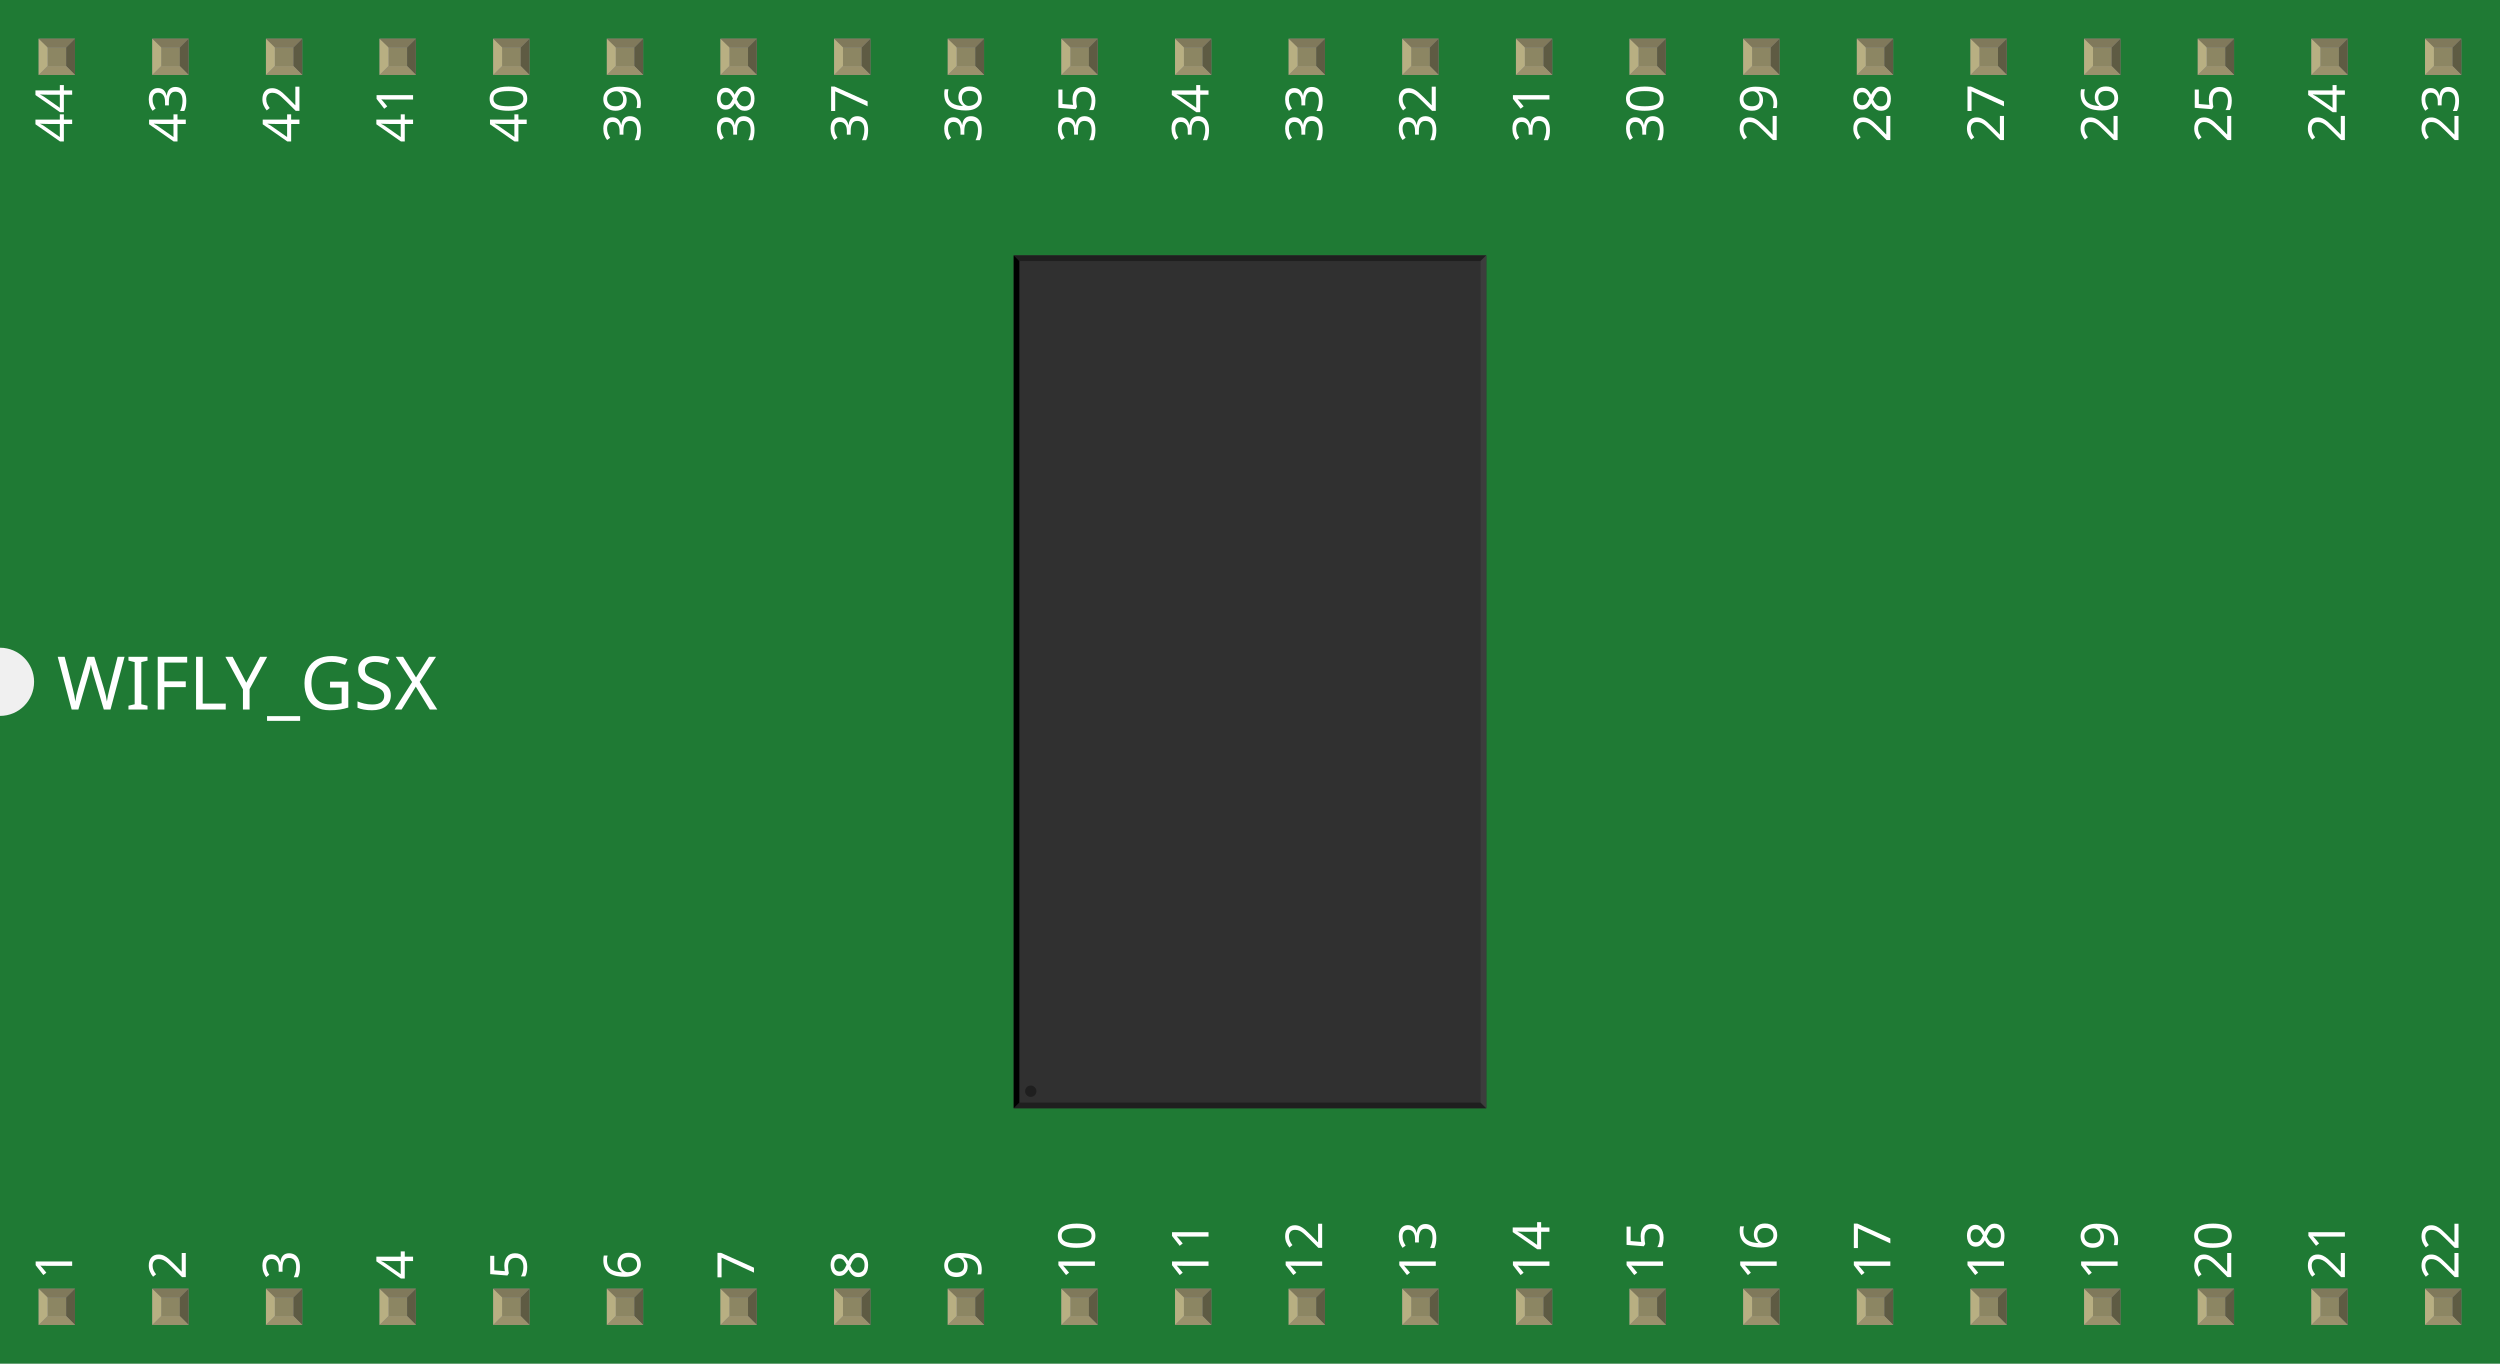
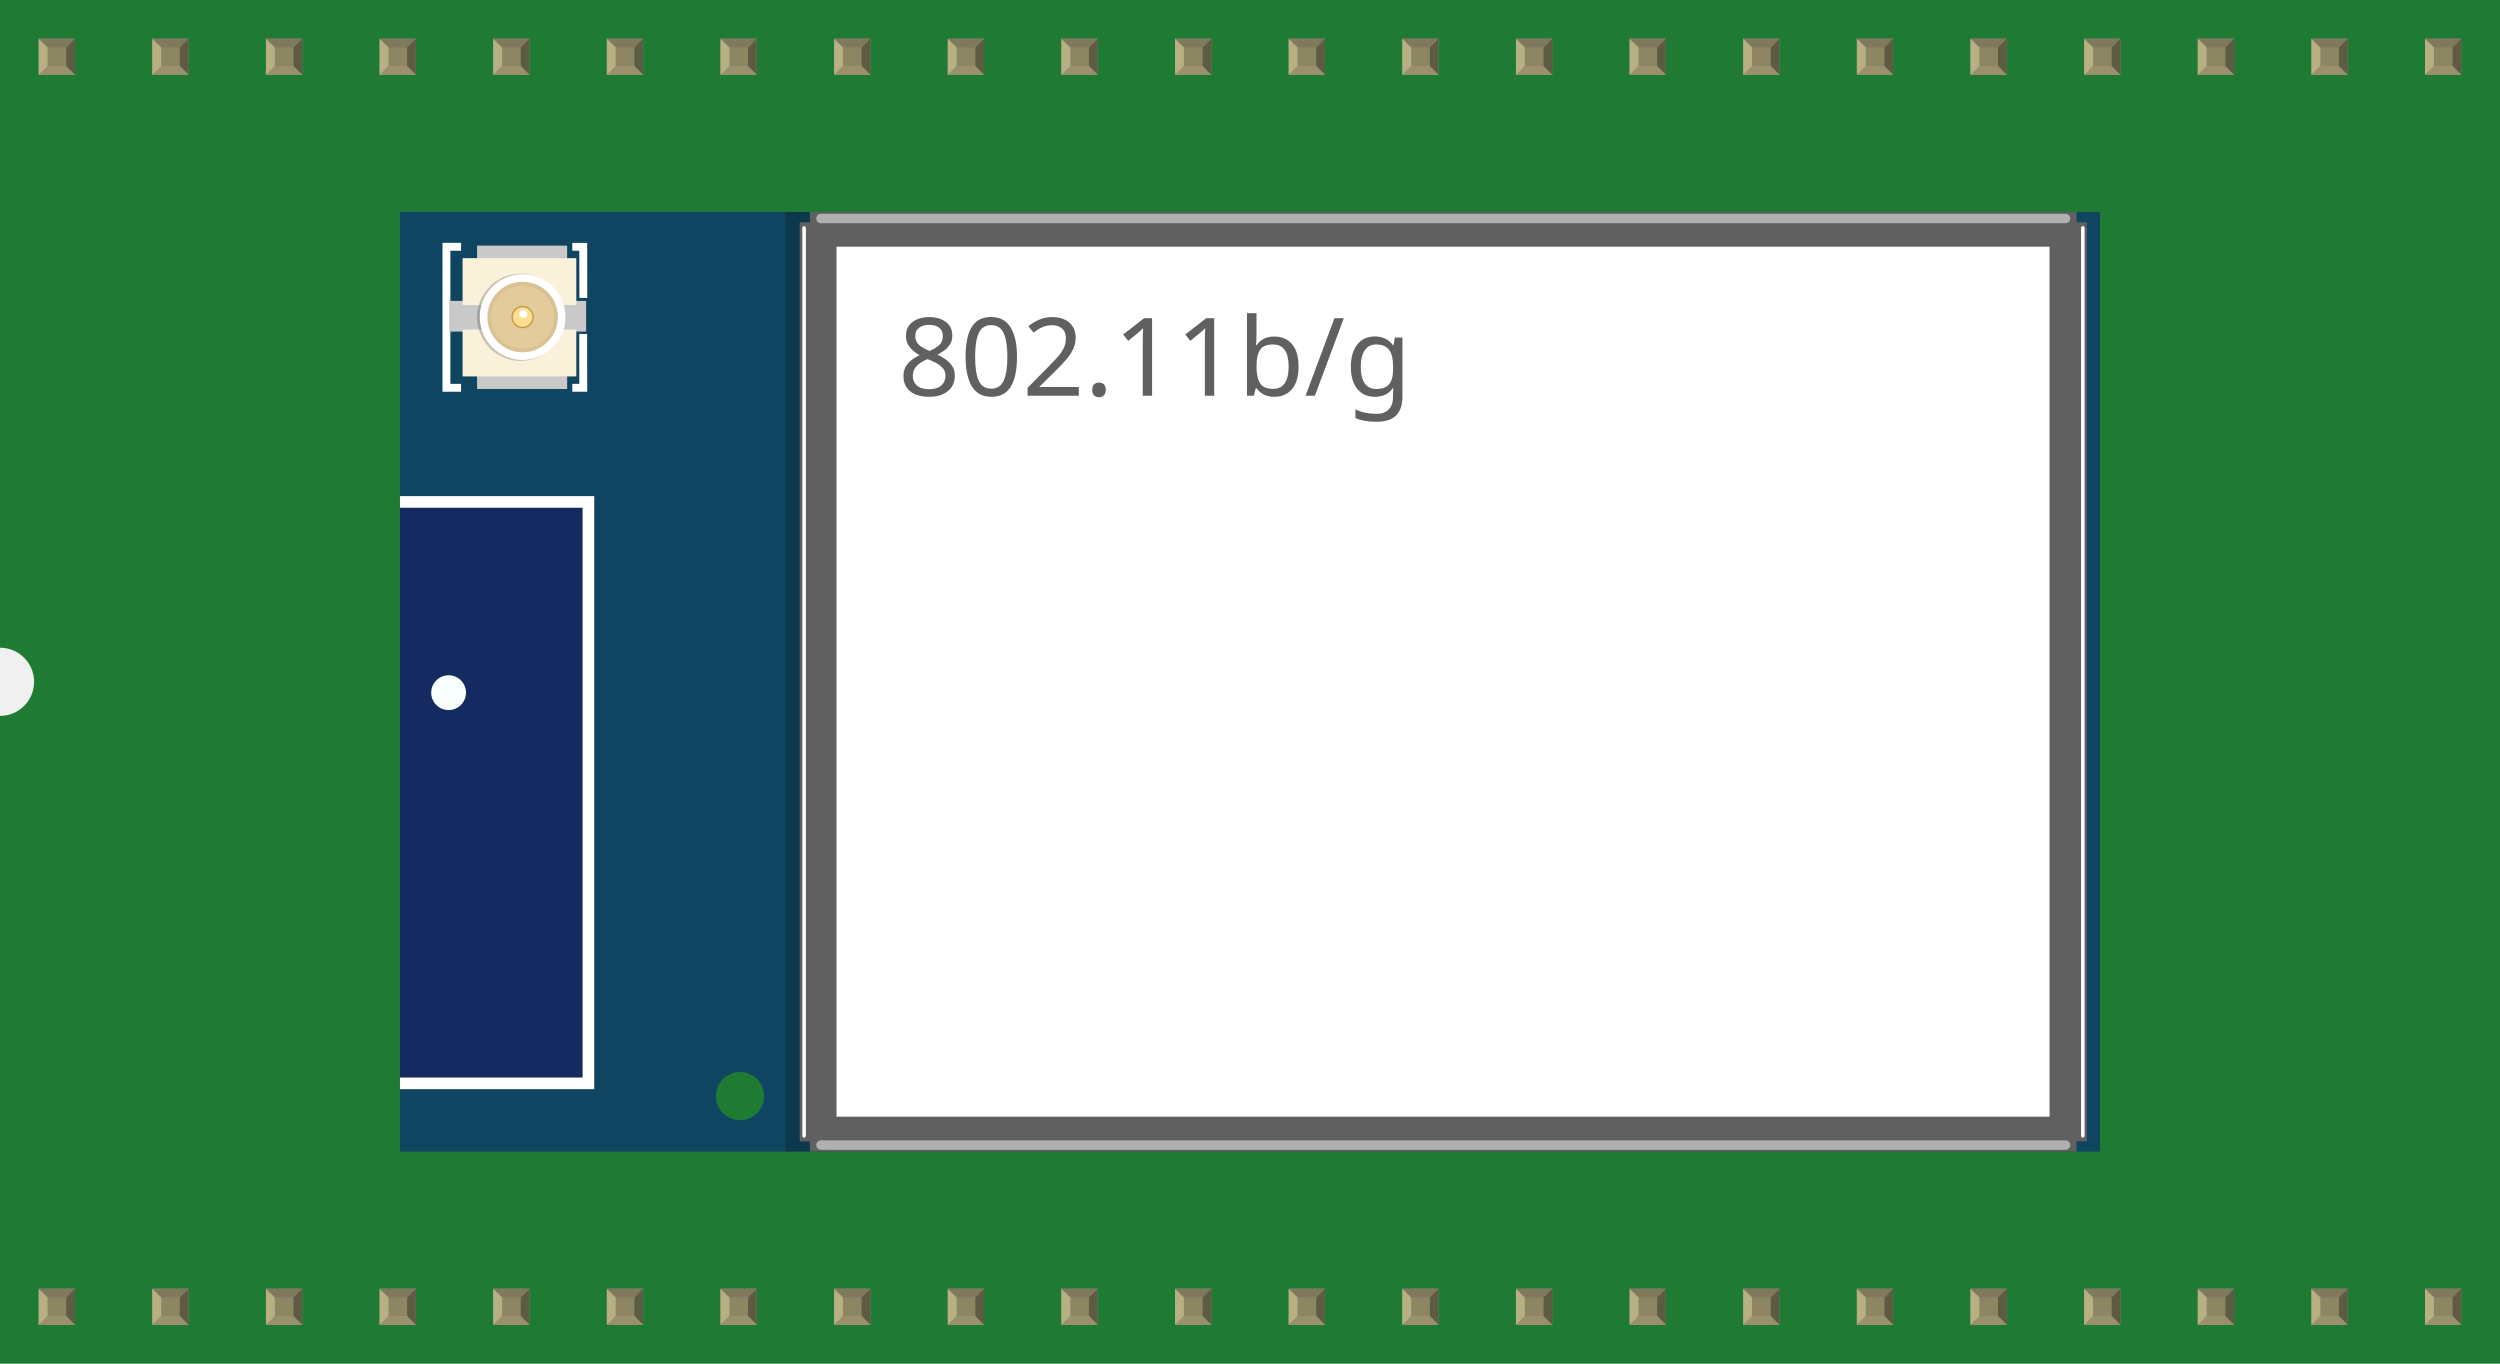
<svg xmlns="http://www.w3.org/2000/svg" width="2.2in" x="0in" version="1.2" y="0in" height="1.2in" viewBox="0 0 2200 1200" baseProfile="tiny">
  <g id="breadboard">
    <g id="icon">
      <path fill="#1F7A34" stroke="none" stroke-width="0" d="M0,0L0,570A30,30 0 0 1 0,630L0,1200L2200,1200L2200,0L0,0z" />
-       <g transform="translate(684.114,-150.531)">
-         <g transform="matrix(0.5, 0, 0, 0.5, 207.943, 375.266)">
-           <rect width="39.37" x="770.217" y="1380.45" fill="#8c8c8c" connectorname="23" height="39.37" stroke="none" stroke-linecap="round" stroke-width="0" />
-           <rect width="39.37" x="770.217" y="1301.71" fill="#8c8c8c" connectorname="24" height="39.37" stroke="none" stroke-linecap="round" stroke-width="0" />
-           <rect width="39.37" x="770.217" y="1222.97" fill="#8c8c8c" connectorname="25" height="39.37" stroke="none" stroke-linecap="round" stroke-width="0" />
-           <rect width="39.37" x="770.217" y="1144.23" fill="#8c8c8c" connectorname="26" height="39.37" stroke="none" stroke-linecap="round" stroke-width="0" />
-           <rect width="39.37" x="770.217" y="1065.49" fill="#8c8c8c" connectorname="27" height="39.37" stroke="none" stroke-linecap="round" stroke-width="0" />
-           <rect width="39.37" x="770.217" y="986.75" fill="#8c8c8c" connectorname="28" height="39.37" stroke="none" stroke-linecap="round" stroke-width="0" />
-           <rect width="39.37" x="770.217" y="908.01" fill="#8c8c8c" connectorname="29" height="39.37" stroke="none" stroke-linecap="round" stroke-width="0" />
-           <rect width="39.37" x="770.217" y="829.27" fill="#8c8c8c" connectorname="30" height="39.37" stroke="none" stroke-linecap="round" stroke-width="0" />
-           <rect width="39.37" x="770.217" y="750.53" fill="#8c8c8c" connectorname="31" height="39.37" stroke="none" stroke-linecap="round" stroke-width="0" />
-           <rect width="39.37" x="770.217" y="671.79" fill="#8c8c8c" connectorname="32" height="39.37" stroke="none" stroke-linecap="round" stroke-width="0" />
-           <rect width="39.37" x="770.217" y="593.05" fill="#8c8c8c" connectorname="33" height="39.37" stroke="none" stroke-linecap="round" stroke-width="0" />
-           <rect width="39.37" x="770.217" y="514.31" fill="#8c8c8c" connectorname="34" height="39.37" stroke="none" stroke-linecap="round" stroke-width="0" />
-           <rect width="39.37" x="770.217" y="435.57" fill="#8c8c8c" connectorname="35" height="39.37" stroke="none" stroke-linecap="round" stroke-width="0" />
-           <rect width="39.37" x="81.24" y="1439.51" fill="#8c8c8c" connectorname="14" height="39.37" stroke="none" stroke-linecap="round" stroke-width="0" />
-           <rect width="39.37" x="159.98" y="1439.51" fill="#8c8c8c" connectorname="15" height="39.37" stroke="none" stroke-linecap="round" stroke-width="0" />
-           <rect width="39.37" x="238.721" y="1439.51" fill="#8c8c8c" connectorname="16" height="39.37" stroke="none" stroke-linecap="round" stroke-width="0" />
-           <rect width="39.37" x="317.461" y="1439.51" fill="#8c8c8c" connectorname="17" height="39.37" stroke="none" stroke-linecap="round" stroke-width="0" />
-           <rect width="39.37" x="396.201" y="1439.51" fill="#8c8c8c" connectorname="18" height="39.37" stroke="none" stroke-linecap="round" stroke-width="0" />
-           <rect width="39.37" x="474.941" y="1439.51" fill="#8c8c8c" connectorname="19" height="39.37" stroke="none" stroke-linecap="round" stroke-width="0" />
-           <rect width="39.37" x="553.681" y="1439.51" fill="#8c8c8c" connectorname="20" height="39.37" stroke="none" stroke-linecap="round" stroke-width="0" />
-           <rect width="39.37" x="632.422" y="1439.51" fill="#8c8c8c" connectorname="21" height="39.37" stroke="none" stroke-linecap="round" stroke-width="0" />
-           <rect width="39.37" x="711.162" y="1439.51" fill="#8c8c8c" connectorname="22" height="39.37" stroke="none" stroke-linecap="round" stroke-width="0" />
-           <rect width="39.37" x="22.185" y="1380.45" fill="#8c8c8c" connectorname="13" height="39.37" stroke="none" stroke-linecap="round" stroke-width="0" />
-           <rect width="39.37" x="22.185" y="1301.71" fill="#8c8c8c" connectorname="12" height="39.37" stroke="none" stroke-linecap="round" stroke-width="0" />
-           <rect width="39.37" x="22.185" y="1222.97" fill="#8c8c8c" connectorname="11" height="39.37" stroke="none" stroke-linecap="round" stroke-width="0" />
-           <rect width="39.37" x="22.185" y="1144.23" fill="#8c8c8c" connectorname="10" height="39.37" stroke="none" stroke-linecap="round" stroke-width="0" />
-           <rect width="39.37" x="22.185" y="1065.49" fill="#8c8c8c" connectorname="9" height="39.37" stroke="none" stroke-linecap="round" stroke-width="0" />
-           <rect width="39.37" x="22.185" y="986.75" fill="#8c8c8c" connectorname="8" height="39.37" stroke="none" stroke-linecap="round" stroke-width="0" />
-           <rect width="39.37" x="22.185" y="908.01" fill="#8c8c8c" connectorname="7" height="39.37" stroke="none" stroke-linecap="round" stroke-width="0" />
-           <rect width="39.37" x="22.185" y="829.27" fill="#8c8c8c" connectorname="6" height="39.37" stroke="none" stroke-linecap="round" stroke-width="0" />
-           <rect width="39.37" x="22.185" y="750.53" fill="#8c8c8c" connectorname="5" height="39.37" stroke="none" stroke-linecap="round" stroke-width="0" />
-           <rect width="39.37" x="22.185" y="671.79" fill="#8c8c8c" connectorname="4" height="39.37" stroke="none" stroke-linecap="round" stroke-width="0" />
-           <rect width="39.37" x="22.185" y="593.05" fill="#8c8c8c" connectorname="3" height="39.37" stroke="none" stroke-linecap="round" stroke-width="0" />
-           <rect width="39.37" x="22.185" y="514.31" fill="#8c8c8c" connectorname="2" height="39.37" stroke="none" stroke-linecap="round" stroke-width="0" />
-           <rect width="39.37" x="22.185" y="435.57" fill="#8c8c8c" connectorname="1" height="39.37" stroke="none" stroke-linecap="round" stroke-width="0" />
-           <rect width="39.37" x="81.24" y="337.145" fill="#8c8c8c" connectorname="44" height="39.37" stroke="none" stroke-linecap="round" stroke-width="0" />
-           <rect width="39.37" x="159.98" y="337.145" fill="#8c8c8c" connectorname="43" height="39.37" stroke="none" stroke-linecap="round" stroke-width="0" />
-           <rect width="39.37" x="238.721" y="337.145" fill="#8c8c8c" connectorname="42" height="39.37" stroke="none" stroke-linecap="round" stroke-width="0" />
-           <rect width="39.37" x="317.461" y="337.145" fill="#8c8c8c" connectorname="41" height="39.37" stroke="none" stroke-linecap="round" stroke-width="0" />
-           <rect width="39.37" x="396.201" y="337.145" fill="#8c8c8c" connectorname="40" height="39.37" stroke="none" stroke-linecap="round" stroke-width="0" />
-           <rect width="39.37" x="474.941" y="337.145" fill="#8c8c8c" connectorname="39" height="39.37" stroke="none" stroke-linecap="round" stroke-width="0" />
-           <rect width="39.37" x="553.681" y="337.145" fill="#8c8c8c" connectorname="38" height="39.37" stroke="none" stroke-linecap="round" stroke-width="0" />
-           <rect width="39.37" x="632.422" y="337.145" fill="#8c8c8c" connectorname="37" height="39.37" stroke="none" stroke-linecap="round" stroke-width="0" />
-           <rect width="39.37" x="711.162" y="337.145" fill="#8c8c8c" connectorname="36" height="39.37" stroke="none" stroke-linecap="round" stroke-width="0" />
-           <rect width="831.772" x="0" y="0" fill="#303030" height="1501.06" stroke="none" stroke-width="0" />
-           <polygon fill="#1f1f1f" points="0,0 831.772,0 821.772,10 10,10" />
-           <polygon fill="#1f1f1f" points="0,1501.06 831.772,1501.06 821.772,1491.06 10,1491.06" />
-           <polygon fill="#000000" points="0,0 0,1501.06 10,1491.06 10,10" />
-           <polygon fill="#3d3d3d" points="831.772,0 831.772,1501.06 821.772,1491.06 821.772,10" />
-           <circle fill="#1f1f1f" cx="30" cy="1471.06" stroke="none" r="10" stroke-width="0" />
+       <g transform="translate(351.97,186.611)">
+         <path fill="#0F4560" d="M0,0.014l0,826.764l1496.06,0L1496.06,0.014L0,0.014zM299.236,799.208c-11.722,0,-21.222,-9.5,-21.222,-21.222c0,-11.722,9.514,-21.222,21.222,-21.222c11.722,0,21.236,9.514,21.236,21.222C320.472,789.708,310.972,799.208,299.236,799.208z" />
+         <rect width="43.597" x="338.917" opacity="0.2" y="0.014" height="826.764" enable-background="new    " />
+         <polygon fill="#606060" points="1475.47,8.986,1475.47,0,360.75,0,360.75,8.986,351.764,8.986,351.764,817.778,360.75,817.778,360.75,826.778,1475.47,826.778,1475.47,817.778,1484.46,817.778,1484.46,8.986" />
+         <g>
+           <g opacity="0.5">
+             <path fill="#FFFFFF" d="M1465.74,9.833L370.458,9.833c-2.278,0,-4.153,-1.833,-4.153,-4.153c0,-2.292,1.875,-4.139,4.153,-4.139l1095.26,0c2.319,0,4.167,1.847,4.167,4.139C1469.9,7.986,1468.06,9.833,1465.74,9.833z" />
+           </g>
+           <g opacity="0.5">
+             <path fill="#FFFFFF" d="M1465.74,825.208L370.458,825.208c-2.278,0,-4.153,-1.861,-4.153,-4.139c0,-2.306,1.875,-4.167,4.153,-4.167l1095.26,0c2.319,0,4.167,1.861,4.167,4.167C1469.9,823.347,1468.06,825.208,1465.74,825.208z" />
+           </g>
        </g>
-       </g>
-       <text x="50" y="624.375" font-family="OCRA" fill="white" text-anchor="start" stroke="none" id="label" stroke-width="0" font-size="65">WIFLY_GSX</text>
-       <g transform="translate(63.5,1126.05)">
-         <g transform="rotate(-90)">
-           <text x="0" y="0" font-family="OCRA" fill="white" text-anchor="start" stroke="none" stroke-width="0" font-size="45">1</text>
+         <rect width="1067.44" x="384.181" y="30.472" fill="#FFFFFF" height="765.583" />
+         <path fill="#FFFFFF" d="M355.639,814.5c-0.861,0,-1.556,-0.708,-1.556,-1.556L354.083,13.875c0,-0.861,0.708,-1.556,1.556,-1.556s1.556,0.694,1.556,1.556l0,799.069C357.194,813.792,356.486,814.5,355.639,814.5z" />
+         <path fill="#FFFFFF" d="M1480.92,814.5c-0.861,0,-1.556,-0.708,-1.556,-1.556L1479.36,13.875c0,-0.861,0.708,-1.556,1.556,-1.556c0.861,0,1.542,0.694,1.542,1.556l0,799.069C1482.53,813.792,1481.79,814.5,1480.92,814.5z" />
+         <text fill="#606060" font-family="'OCRA'" transform="matrix(1, 0, 0, 1, 438.389, 161.614)" font-size="95.539">802.11b/g</text>
+         <polyline fill="#152A61" points="0,255.097,165.847,255.097,165.847,766.736,0,766.736" stroke="#FFFFFF" stroke-width="10.228" stroke-miterlimit="10" />
+         <g>
+           <polyline fill="none" points="53.792,30.569,40.889,30.569,40.889,154.653,53.792,154.653" stroke="#FFFFFF" stroke-width="6.944" stroke-miterlimit="10" />
+           <polyline fill="none" points="161.361,75.569,161.292,30.569,151.653,30.569" stroke="#FFFFFF" stroke-width="6.944" stroke-miterlimit="10" />
+           <polyline fill="none" points="151.653,154.653,161.292,154.653,161.236,107.25" stroke="#FFFFFF" stroke-width="6.944" stroke-miterlimit="10" />
        </g>
-       </g>
-       <g transform="translate(63.5,73.95)">
-         <g transform="rotate(-90)">
-           <text x="0" y="0" font-family="OCRA" fill="white" text-anchor="end" stroke="none" stroke-width="0" font-size="45">44</text>
+         <rect width="79.278" x="67.847" y="29.528" fill="#C9C9C9" height="126.167" />
+         <rect width="120.472" x="43.347" y="78.181" fill="#C9C9C9" height="26.986" />
+         <g>
+           <rect width="100.083" x="55.097" y="40.569" fill="#F9F1DA" height="41.264" />
+           <rect width="100.083" x="55.097" y="103.389" fill="#F9F1DA" height="41.264" />
+           <circle opacity="0.2" cx="106.278" cy="92.597" r="38.417" />
+           <g>
+             <circle fill="#E3CB9B" cx="107.944" cy="92.389" r="34.375" />
+             <g opacity="0.05">
+               <path d="M107.944,64.694c15.264,0,27.694,12.431,27.694,27.694c0,15.264,-12.431,27.694,-27.694,27.694S80.264,107.653,80.264,92.389C80.264,77.111,92.681,64.694,107.944,64.694M107.944,58c-18.986,0,-34.375,15.389,-34.375,34.389c0,18.986,15.389,34.375,34.375,34.375c18.986,0,34.375,-15.389,34.375,-34.375C142.333,73.389,126.931,58,107.944,58L107.944,58z" />
+             </g>
+             <circle fill="none" cx="107.944" cy="92.389" stroke="#FFFFFF" r="34.375" stroke-width="6.688" stroke-miterlimit="10" />
+           </g>
+           <g>
+             <circle fill="#FEDE91" cx="107.944" cy="92.375" r="9.236" />
+             <path fill="#C4A04E" d="M107.944,83.847c4.722,0,8.542,3.819,8.542,8.542c0,4.708,-3.819,8.528,-8.542,8.528S99.417,97.097,99.417,92.389C99.417,87.667,103.236,83.847,107.944,83.847M107.944,82.458c-5.472,0,-9.931,4.458,-9.931,9.931c0,5.472,4.458,9.917,9.931,9.917s9.931,-4.444,9.931,-9.917C117.875,86.903,113.431,82.458,107.944,82.458L107.944,82.458z" />
+           </g>
+           <circle fill="#FFFFFF" cx="108.542" cy="89.681" r="3.5" />
        </g>
-       </g>
-       <g transform="translate(163.5,1126.05)">
-         <g transform="rotate(-90)">
-           <text x="0" y="0" font-family="OCRA" fill="white" text-anchor="start" stroke="none" stroke-width="0" font-size="45">2</text>
-         </g>
-       </g>
-       <g transform="translate(163.5,73.95)">
-         <g transform="rotate(-90)">
-           <text x="0" y="0" font-family="OCRA" fill="white" text-anchor="end" stroke="none" stroke-width="0" font-size="45">43</text>
-         </g>
-       </g>
-       <g transform="translate(263.5,1126.05)">
-         <g transform="rotate(-90)">
-           <text x="0" y="0" font-family="OCRA" fill="white" text-anchor="start" stroke="none" stroke-width="0" font-size="45">3</text>
-         </g>
-       </g>
-       <g transform="translate(263.5,73.95)">
-         <g transform="rotate(-90)">
-           <text x="0" y="0" font-family="OCRA" fill="white" text-anchor="end" stroke="none" stroke-width="0" font-size="45">42</text>
-         </g>
-       </g>
-       <g transform="translate(363.5,1126.05)">
-         <g transform="rotate(-90)">
-           <text x="0" y="0" font-family="OCRA" fill="white" text-anchor="start" stroke="none" stroke-width="0" font-size="45">4</text>
-         </g>
-       </g>
-       <g transform="translate(363.5,73.95)">
-         <g transform="rotate(-90)">
-           <text x="0" y="0" font-family="OCRA" fill="white" text-anchor="end" stroke="none" stroke-width="0" font-size="45">41</text>
-         </g>
-       </g>
-       <g transform="translate(463.5,1126.05)">
-         <g transform="rotate(-90)">
-           <text x="0" y="0" font-family="OCRA" fill="white" text-anchor="start" stroke="none" stroke-width="0" font-size="45">5</text>
-         </g>
-       </g>
-       <g transform="translate(463.5,73.95)">
-         <g transform="rotate(-90)">
-           <text x="0" y="0" font-family="OCRA" fill="white" text-anchor="end" stroke="none" stroke-width="0" font-size="45">40</text>
-         </g>
-       </g>
-       <g transform="translate(563.5,1126.05)">
-         <g transform="rotate(-90)">
-           <text x="0" y="0" font-family="OCRA" fill="white" text-anchor="start" stroke="none" stroke-width="0" font-size="45">6</text>
-         </g>
-       </g>
-       <g transform="translate(563.5,73.95)">
-         <g transform="rotate(-90)">
-           <text x="0" y="0" font-family="OCRA" fill="white" text-anchor="end" stroke="none" stroke-width="0" font-size="45">39</text>
-         </g>
-       </g>
-       <g transform="translate(663.5,1126.05)">
-         <g transform="rotate(-90)">
-           <text x="0" y="0" font-family="OCRA" fill="white" text-anchor="start" stroke="none" stroke-width="0" font-size="45">7</text>
-         </g>
-       </g>
-       <g transform="translate(663.5,73.95)">
-         <g transform="rotate(-90)">
-           <text x="0" y="0" font-family="OCRA" fill="white" text-anchor="end" stroke="none" stroke-width="0" font-size="45">38</text>
-         </g>
-       </g>
-       <g transform="translate(763.5,1126.05)">
-         <g transform="rotate(-90)">
-           <text x="0" y="0" font-family="OCRA" fill="white" text-anchor="start" stroke="none" stroke-width="0" font-size="45">8</text>
-         </g>
-       </g>
-       <g transform="translate(763.5,73.95)">
-         <g transform="rotate(-90)">
-           <text x="0" y="0" font-family="OCRA" fill="white" text-anchor="end" stroke="none" stroke-width="0" font-size="45">37</text>
-         </g>
-       </g>
-       <g transform="translate(863.5,1126.05)">
-         <g transform="rotate(-90)">
-           <text x="0" y="0" font-family="OCRA" fill="white" text-anchor="start" stroke="none" stroke-width="0" font-size="45">9</text>
-         </g>
-       </g>
-       <g transform="translate(863.5,73.95)">
-         <g transform="rotate(-90)">
-           <text x="0" y="0" font-family="OCRA" fill="white" text-anchor="end" stroke="none" stroke-width="0" font-size="45">36</text>
-         </g>
-       </g>
-       <g transform="translate(963.5,1126.05)">
-         <g transform="rotate(-90)">
-           <text x="0" y="0" font-family="OCRA" fill="white" text-anchor="start" stroke="none" stroke-width="0" font-size="45">10</text>
-         </g>
-       </g>
-       <g transform="translate(963.5,73.95)">
-         <g transform="rotate(-90)">
-           <text x="0" y="0" font-family="OCRA" fill="white" text-anchor="end" stroke="none" stroke-width="0" font-size="45">35</text>
-         </g>
-       </g>
-       <g transform="translate(1063.5,1126.05)">
-         <g transform="rotate(-90)">
-           <text x="0" y="0" font-family="OCRA" fill="white" text-anchor="start" stroke="none" stroke-width="0" font-size="45">11</text>
-         </g>
-       </g>
-       <g transform="translate(1063.5,73.95)">
-         <g transform="rotate(-90)">
-           <text x="0" y="0" font-family="OCRA" fill="white" text-anchor="end" stroke="none" stroke-width="0" font-size="45">34</text>
-         </g>
-       </g>
-       <g transform="translate(1163.5,1126.05)">
-         <g transform="rotate(-90)">
-           <text x="0" y="0" font-family="OCRA" fill="white" text-anchor="start" stroke="none" stroke-width="0" font-size="45">12</text>
-         </g>
-       </g>
-       <g transform="translate(1163.5,73.95)">
-         <g transform="rotate(-90)">
-           <text x="0" y="0" font-family="OCRA" fill="white" text-anchor="end" stroke="none" stroke-width="0" font-size="45">33</text>
-         </g>
-       </g>
-       <g transform="translate(1263.5,1126.05)">
-         <g transform="rotate(-90)">
-           <text x="0" y="0" font-family="OCRA" fill="white" text-anchor="start" stroke="none" stroke-width="0" font-size="45">13</text>
-         </g>
-       </g>
-       <g transform="translate(1263.5,73.95)">
-         <g transform="rotate(-90)">
-           <text x="0" y="0" font-family="OCRA" fill="white" text-anchor="end" stroke="none" stroke-width="0" font-size="45">32</text>
-         </g>
-       </g>
-       <g transform="translate(1363.5,1126.05)">
-         <g transform="rotate(-90)">
-           <text x="0" y="0" font-family="OCRA" fill="white" text-anchor="start" stroke="none" stroke-width="0" font-size="45">14</text>
-         </g>
-       </g>
-       <g transform="translate(1363.5,73.95)">
-         <g transform="rotate(-90)">
-           <text x="0" y="0" font-family="OCRA" fill="white" text-anchor="end" stroke="none" stroke-width="0" font-size="45">31</text>
-         </g>
-       </g>
-       <g transform="translate(1463.5,1126.05)">
-         <g transform="rotate(-90)">
-           <text x="0" y="0" font-family="OCRA" fill="white" text-anchor="start" stroke="none" stroke-width="0" font-size="45">15</text>
-         </g>
-       </g>
-       <g transform="translate(1463.5,73.95)">
-         <g transform="rotate(-90)">
-           <text x="0" y="0" font-family="OCRA" fill="white" text-anchor="end" stroke="none" stroke-width="0" font-size="45">30</text>
-         </g>
-       </g>
-       <g transform="translate(1563.5,1126.05)">
-         <g transform="rotate(-90)">
-           <text x="0" y="0" font-family="OCRA" fill="white" text-anchor="start" stroke="none" stroke-width="0" font-size="45">16</text>
-         </g>
-       </g>
-       <g transform="translate(1563.5,73.95)">
-         <g transform="rotate(-90)">
-           <text x="0" y="0" font-family="OCRA" fill="white" text-anchor="end" stroke="none" stroke-width="0" font-size="45">29</text>
-         </g>
-       </g>
-       <g transform="translate(1663.5,1126.05)">
-         <g transform="rotate(-90)">
-           <text x="0" y="0" font-family="OCRA" fill="white" text-anchor="start" stroke="none" stroke-width="0" font-size="45">17</text>
-         </g>
-       </g>
-       <g transform="translate(1663.5,73.95)">
-         <g transform="rotate(-90)">
-           <text x="0" y="0" font-family="OCRA" fill="white" text-anchor="end" stroke="none" stroke-width="0" font-size="45">28</text>
-         </g>
-       </g>
-       <g transform="translate(1763.5,1126.05)">
-         <g transform="rotate(-90)">
-           <text x="0" y="0" font-family="OCRA" fill="white" text-anchor="start" stroke="none" stroke-width="0" font-size="45">18</text>
-         </g>
-       </g>
-       <g transform="translate(1763.5,73.95)">
-         <g transform="rotate(-90)">
-           <text x="0" y="0" font-family="OCRA" fill="white" text-anchor="end" stroke="none" stroke-width="0" font-size="45">27</text>
-         </g>
-       </g>
-       <g transform="translate(1863.5,1126.05)">
-         <g transform="rotate(-90)">
-           <text x="0" y="0" font-family="OCRA" fill="white" text-anchor="start" stroke="none" stroke-width="0" font-size="45">19</text>
-         </g>
-       </g>
-       <g transform="translate(1863.5,73.95)">
-         <g transform="rotate(-90)">
-           <text x="0" y="0" font-family="OCRA" fill="white" text-anchor="end" stroke="none" stroke-width="0" font-size="45">26</text>
-         </g>
-       </g>
-       <g transform="translate(1963.5,1126.05)">
-         <g transform="rotate(-90)">
-           <text x="0" y="0" font-family="OCRA" fill="white" text-anchor="start" stroke="none" stroke-width="0" font-size="45">20</text>
-         </g>
-       </g>
-       <g transform="translate(1963.5,73.95)">
-         <g transform="rotate(-90)">
-           <text x="0" y="0" font-family="OCRA" fill="white" text-anchor="end" stroke="none" stroke-width="0" font-size="45">25</text>
-         </g>
-       </g>
-       <g transform="translate(2063.5,1126.05)">
-         <g transform="rotate(-90)">
-           <text x="0" y="0" font-family="OCRA" fill="white" text-anchor="start" stroke="none" stroke-width="0" font-size="45">21</text>
-         </g>
-       </g>
-       <g transform="translate(2063.5,73.95)">
-         <g transform="rotate(-90)">
-           <text x="0" y="0" font-family="OCRA" fill="white" text-anchor="end" stroke="none" stroke-width="0" font-size="45">24</text>
-         </g>
-       </g>
-       <g transform="translate(2163.5,1126.05)">
-         <g transform="rotate(-90)">
-           <text x="0" y="0" font-family="OCRA" fill="white" text-anchor="start" stroke="none" stroke-width="0" font-size="45">22</text>
-         </g>
-       </g>
-       <g transform="translate(2163.5,73.95)">
-         <g transform="rotate(-90)">
-           <text x="0" y="0" font-family="OCRA" fill="white" text-anchor="end" stroke="none" stroke-width="0" font-size="45">23</text>
-         </g>
+         <circle fill="#F8FFFC" cx="42.806" cy="422.931" r="15.306" />
      </g>
    </g>
    <g transform="translate(34.035,1134.05)">
      <rect width="31.93" x="0" y="0" fill="#8D8C8C" height="31.9" id="connector0pin" />
      <rect width="16.444" x="7.792" y="7.735" fill="#8C8663" height="16.415" />
      <polygon fill="#B8AF82" points="0,31.9,7.792,24.137,7.792,6.972,0,0" />
      <polygon fill="#80795B" points="24.208,7.763,7.903,7.763,0,0,31.93,0" />
      <polygon fill="#5E5B43" points="24.208,24.137,24.208,7.763,31.93,0,31.93,31.9" />
      <polygon fill="#9A916C" points="0,31.9,7.875,24.137,24.208,24.137,31.93,31.9" />
    </g>
    <g transform="translate(34.035,34.05)">
      <rect width="31.93" x="0" y="0" fill="#8D8C8C" height="31.9" id="connector43pin" />
      <rect width="16.444" x="7.792" y="7.735" fill="#8C8663" height="16.415" />
      <polygon fill="#B8AF82" points="0,31.9,7.792,24.137,7.792,6.972,0,0" />
      <polygon fill="#80795B" points="24.208,7.763,7.903,7.763,0,0,31.93,0" />
      <polygon fill="#5E5B43" points="24.208,24.137,24.208,7.763,31.93,0,31.93,31.9" />
      <polygon fill="#9A916C" points="0,31.9,7.875,24.137,24.208,24.137,31.93,31.9" />
    </g>
    <g transform="translate(134.035,1134.05)">
      <rect width="31.93" x="0" y="0" fill="#8D8C8C" height="31.9" id="connector1pin" />
      <rect width="16.444" x="7.792" y="7.735" fill="#8C8663" height="16.415" />
      <polygon fill="#B8AF82" points="0,31.9,7.792,24.137,7.792,6.972,0,0" />
      <polygon fill="#80795B" points="24.208,7.763,7.903,7.763,0,0,31.93,0" />
      <polygon fill="#5E5B43" points="24.208,24.137,24.208,7.763,31.93,0,31.93,31.9" />
      <polygon fill="#9A916C" points="0,31.9,7.875,24.137,24.208,24.137,31.93,31.9" />
    </g>
    <g transform="translate(134.035,34.05)">
      <rect width="31.93" x="0" y="0" fill="#8D8C8C" height="31.9" id="connector42pin" />
      <rect width="16.444" x="7.792" y="7.735" fill="#8C8663" height="16.415" />
      <polygon fill="#B8AF82" points="0,31.9,7.792,24.137,7.792,6.972,0,0" />
      <polygon fill="#80795B" points="24.208,7.763,7.903,7.763,0,0,31.93,0" />
      <polygon fill="#5E5B43" points="24.208,24.137,24.208,7.763,31.93,0,31.93,31.9" />
      <polygon fill="#9A916C" points="0,31.9,7.875,24.137,24.208,24.137,31.93,31.9" />
    </g>
    <g transform="translate(234.035,1134.05)">
      <rect width="31.93" x="0" y="0" fill="#8D8C8C" height="31.9" id="connector2pin" />
      <rect width="16.444" x="7.792" y="7.735" fill="#8C8663" height="16.415" />
      <polygon fill="#B8AF82" points="0,31.9,7.792,24.137,7.792,6.972,0,0" />
      <polygon fill="#80795B" points="24.208,7.763,7.903,7.763,0,0,31.93,0" />
      <polygon fill="#5E5B43" points="24.208,24.137,24.208,7.763,31.93,0,31.93,31.9" />
      <polygon fill="#9A916C" points="0,31.9,7.875,24.137,24.208,24.137,31.93,31.9" />
    </g>
    <g transform="translate(234.035,34.05)">
      <rect width="31.93" x="0" y="0" fill="#8D8C8C" height="31.9" id="connector41pin" />
      <rect width="16.444" x="7.792" y="7.735" fill="#8C8663" height="16.415" />
      <polygon fill="#B8AF82" points="0,31.9,7.792,24.137,7.792,6.972,0,0" />
      <polygon fill="#80795B" points="24.208,7.763,7.903,7.763,0,0,31.93,0" />
      <polygon fill="#5E5B43" points="24.208,24.137,24.208,7.763,31.93,0,31.93,31.9" />
      <polygon fill="#9A916C" points="0,31.9,7.875,24.137,24.208,24.137,31.93,31.9" />
    </g>
    <g transform="translate(334.035,1134.05)">
      <rect width="31.93" x="0" y="0" fill="#8D8C8C" height="31.9" id="connector3pin" />
      <rect width="16.444" x="7.792" y="7.735" fill="#8C8663" height="16.415" />
      <polygon fill="#B8AF82" points="0,31.9,7.792,24.137,7.792,6.972,0,0" />
      <polygon fill="#80795B" points="24.208,7.763,7.903,7.763,0,0,31.93,0" />
      <polygon fill="#5E5B43" points="24.208,24.137,24.208,7.763,31.93,0,31.93,31.9" />
      <polygon fill="#9A916C" points="0,31.9,7.875,24.137,24.208,24.137,31.93,31.9" />
    </g>
    <g transform="translate(334.035,34.05)">
      <rect width="31.93" x="0" y="0" fill="#8D8C8C" height="31.9" id="connector40pin" />
      <rect width="16.444" x="7.792" y="7.735" fill="#8C8663" height="16.415" />
      <polygon fill="#B8AF82" points="0,31.9,7.792,24.137,7.792,6.972,0,0" />
      <polygon fill="#80795B" points="24.208,7.763,7.903,7.763,0,0,31.93,0" />
      <polygon fill="#5E5B43" points="24.208,24.137,24.208,7.763,31.93,0,31.93,31.9" />
      <polygon fill="#9A916C" points="0,31.9,7.875,24.137,24.208,24.137,31.93,31.9" />
    </g>
    <g transform="translate(434.035,1134.05)">
      <rect width="31.93" x="0" y="0" fill="#8D8C8C" height="31.9" id="connector4pin" />
      <rect width="16.444" x="7.792" y="7.735" fill="#8C8663" height="16.415" />
      <polygon fill="#B8AF82" points="0,31.9,7.792,24.137,7.792,6.972,0,0" />
      <polygon fill="#80795B" points="24.208,7.763,7.903,7.763,0,0,31.93,0" />
      <polygon fill="#5E5B43" points="24.208,24.137,24.208,7.763,31.93,0,31.93,31.9" />
      <polygon fill="#9A916C" points="0,31.9,7.875,24.137,24.208,24.137,31.93,31.9" />
    </g>
    <g transform="translate(434.035,34.05)">
      <rect width="31.93" x="0" y="0" fill="#8D8C8C" height="31.9" id="connector39pin" />
      <rect width="16.444" x="7.792" y="7.735" fill="#8C8663" height="16.415" />
      <polygon fill="#B8AF82" points="0,31.9,7.792,24.137,7.792,6.972,0,0" />
      <polygon fill="#80795B" points="24.208,7.763,7.903,7.763,0,0,31.93,0" />
      <polygon fill="#5E5B43" points="24.208,24.137,24.208,7.763,31.93,0,31.93,31.9" />
      <polygon fill="#9A916C" points="0,31.9,7.875,24.137,24.208,24.137,31.93,31.9" />
    </g>
    <g transform="translate(534.035,1134.05)">
      <rect width="31.93" x="0" y="0" fill="#8D8C8C" height="31.9" id="connector5pin" />
      <rect width="16.444" x="7.792" y="7.735" fill="#8C8663" height="16.415" />
      <polygon fill="#B8AF82" points="0,31.9,7.792,24.137,7.792,6.972,0,0" />
      <polygon fill="#80795B" points="24.208,7.763,7.903,7.763,0,0,31.93,0" />
      <polygon fill="#5E5B43" points="24.208,24.137,24.208,7.763,31.93,0,31.93,31.9" />
      <polygon fill="#9A916C" points="0,31.9,7.875,24.137,24.208,24.137,31.93,31.9" />
    </g>
    <g transform="translate(534.035,34.05)">
      <rect width="31.93" x="0" y="0" fill="#8D8C8C" height="31.9" id="connector38pin" />
      <rect width="16.444" x="7.792" y="7.735" fill="#8C8663" height="16.415" />
      <polygon fill="#B8AF82" points="0,31.9,7.792,24.137,7.792,6.972,0,0" />
      <polygon fill="#80795B" points="24.208,7.763,7.903,7.763,0,0,31.93,0" />
      <polygon fill="#5E5B43" points="24.208,24.137,24.208,7.763,31.93,0,31.93,31.9" />
      <polygon fill="#9A916C" points="0,31.9,7.875,24.137,24.208,24.137,31.93,31.9" />
    </g>
    <g transform="translate(634.035,1134.05)">
      <rect width="31.93" x="0" y="0" fill="#8D8C8C" height="31.9" id="connector6pin" />
      <rect width="16.444" x="7.792" y="7.735" fill="#8C8663" height="16.415" />
      <polygon fill="#B8AF82" points="0,31.9,7.792,24.137,7.792,6.972,0,0" />
      <polygon fill="#80795B" points="24.208,7.763,7.903,7.763,0,0,31.93,0" />
      <polygon fill="#5E5B43" points="24.208,24.137,24.208,7.763,31.93,0,31.93,31.9" />
      <polygon fill="#9A916C" points="0,31.9,7.875,24.137,24.208,24.137,31.93,31.9" />
    </g>
    <g transform="translate(634.035,34.05)">
      <rect width="31.93" x="0" y="0" fill="#8D8C8C" height="31.9" id="connector37pin" />
      <rect width="16.444" x="7.792" y="7.735" fill="#8C8663" height="16.415" />
      <polygon fill="#B8AF82" points="0,31.9,7.792,24.137,7.792,6.972,0,0" />
      <polygon fill="#80795B" points="24.208,7.763,7.903,7.763,0,0,31.93,0" />
      <polygon fill="#5E5B43" points="24.208,24.137,24.208,7.763,31.93,0,31.93,31.9" />
      <polygon fill="#9A916C" points="0,31.9,7.875,24.137,24.208,24.137,31.93,31.9" />
    </g>
    <g transform="translate(734.035,1134.05)">
      <rect width="31.93" x="0" y="0" fill="#8D8C8C" height="31.9" id="connector7pin" />
      <rect width="16.444" x="7.792" y="7.735" fill="#8C8663" height="16.415" />
      <polygon fill="#B8AF82" points="0,31.9,7.792,24.137,7.792,6.972,0,0" />
      <polygon fill="#80795B" points="24.208,7.763,7.903,7.763,0,0,31.93,0" />
      <polygon fill="#5E5B43" points="24.208,24.137,24.208,7.763,31.93,0,31.93,31.9" />
      <polygon fill="#9A916C" points="0,31.9,7.875,24.137,24.208,24.137,31.93,31.9" />
    </g>
    <g transform="translate(734.035,34.05)">
      <rect width="31.93" x="0" y="0" fill="#8D8C8C" height="31.9" id="connector36pin" />
      <rect width="16.444" x="7.792" y="7.735" fill="#8C8663" height="16.415" />
      <polygon fill="#B8AF82" points="0,31.9,7.792,24.137,7.792,6.972,0,0" />
      <polygon fill="#80795B" points="24.208,7.763,7.903,7.763,0,0,31.93,0" />
      <polygon fill="#5E5B43" points="24.208,24.137,24.208,7.763,31.93,0,31.93,31.9" />
      <polygon fill="#9A916C" points="0,31.9,7.875,24.137,24.208,24.137,31.93,31.9" />
    </g>
    <g transform="translate(834.035,1134.05)">
      <rect width="31.93" x="0" y="0" fill="#8D8C8C" height="31.9" id="connector8pin" />
      <rect width="16.444" x="7.792" y="7.735" fill="#8C8663" height="16.415" />
      <polygon fill="#B8AF82" points="0,31.9,7.792,24.137,7.792,6.972,0,0" />
      <polygon fill="#80795B" points="24.208,7.763,7.903,7.763,0,0,31.93,0" />
      <polygon fill="#5E5B43" points="24.208,24.137,24.208,7.763,31.93,0,31.93,31.9" />
      <polygon fill="#9A916C" points="0,31.9,7.875,24.137,24.208,24.137,31.93,31.9" />
    </g>
    <g transform="translate(834.035,34.05)">
      <rect width="31.93" x="0" y="0" fill="#8D8C8C" height="31.9" id="connector35pin" />
      <rect width="16.444" x="7.792" y="7.735" fill="#8C8663" height="16.415" />
      <polygon fill="#B8AF82" points="0,31.9,7.792,24.137,7.792,6.972,0,0" />
      <polygon fill="#80795B" points="24.208,7.763,7.903,7.763,0,0,31.93,0" />
      <polygon fill="#5E5B43" points="24.208,24.137,24.208,7.763,31.93,0,31.93,31.9" />
      <polygon fill="#9A916C" points="0,31.9,7.875,24.137,24.208,24.137,31.93,31.9" />
    </g>
    <g transform="translate(934.035,1134.05)">
      <rect width="31.93" x="0" y="0" fill="#8D8C8C" height="31.9" id="connector9pin" />
      <rect width="16.444" x="7.792" y="7.735" fill="#8C8663" height="16.415" />
      <polygon fill="#B8AF82" points="0,31.9,7.792,24.137,7.792,6.972,0,0" />
      <polygon fill="#80795B" points="24.208,7.763,7.903,7.763,0,0,31.93,0" />
      <polygon fill="#5E5B43" points="24.208,24.137,24.208,7.763,31.93,0,31.93,31.9" />
      <polygon fill="#9A916C" points="0,31.9,7.875,24.137,24.208,24.137,31.93,31.9" />
    </g>
    <g transform="translate(934.035,34.05)">
      <rect width="31.93" x="0" y="0" fill="#8D8C8C" height="31.9" id="connector34pin" />
      <rect width="16.444" x="7.792" y="7.735" fill="#8C8663" height="16.415" />
      <polygon fill="#B8AF82" points="0,31.9,7.792,24.137,7.792,6.972,0,0" />
      <polygon fill="#80795B" points="24.208,7.763,7.903,7.763,0,0,31.93,0" />
      <polygon fill="#5E5B43" points="24.208,24.137,24.208,7.763,31.93,0,31.93,31.9" />
      <polygon fill="#9A916C" points="0,31.9,7.875,24.137,24.208,24.137,31.93,31.9" />
    </g>
    <g transform="translate(1034.04,1134.05)">
      <rect width="31.93" x="0" y="0" fill="#8D8C8C" height="31.9" id="connector10pin" />
      <rect width="16.444" x="7.792" y="7.735" fill="#8C8663" height="16.415" />
      <polygon fill="#B8AF82" points="0,31.9,7.792,24.137,7.792,6.972,0,0" />
      <polygon fill="#80795B" points="24.208,7.763,7.903,7.763,0,0,31.93,0" />
      <polygon fill="#5E5B43" points="24.208,24.137,24.208,7.763,31.93,0,31.93,31.9" />
      <polygon fill="#9A916C" points="0,31.9,7.875,24.137,24.208,24.137,31.93,31.9" />
    </g>
    <g transform="translate(1034.04,34.05)">
      <rect width="31.93" x="0" y="0" fill="#8D8C8C" height="31.9" id="connector33pin" />
      <rect width="16.444" x="7.792" y="7.735" fill="#8C8663" height="16.415" />
      <polygon fill="#B8AF82" points="0,31.9,7.792,24.137,7.792,6.972,0,0" />
      <polygon fill="#80795B" points="24.208,7.763,7.903,7.763,0,0,31.93,0" />
      <polygon fill="#5E5B43" points="24.208,24.137,24.208,7.763,31.93,0,31.93,31.9" />
      <polygon fill="#9A916C" points="0,31.9,7.875,24.137,24.208,24.137,31.93,31.9" />
    </g>
    <g transform="translate(1134.04,1134.05)">
      <rect width="31.93" x="0" y="0" fill="#8D8C8C" height="31.9" id="connector11pin" />
      <rect width="16.444" x="7.792" y="7.735" fill="#8C8663" height="16.415" />
      <polygon fill="#B8AF82" points="0,31.9,7.792,24.137,7.792,6.972,0,0" />
      <polygon fill="#80795B" points="24.208,7.763,7.903,7.763,0,0,31.93,0" />
      <polygon fill="#5E5B43" points="24.208,24.137,24.208,7.763,31.93,0,31.93,31.9" />
      <polygon fill="#9A916C" points="0,31.9,7.875,24.137,24.208,24.137,31.93,31.9" />
    </g>
    <g transform="translate(1134.04,34.05)">
      <rect width="31.93" x="0" y="0" fill="#8D8C8C" height="31.9" id="connector32pin" />
      <rect width="16.444" x="7.792" y="7.735" fill="#8C8663" height="16.415" />
      <polygon fill="#B8AF82" points="0,31.9,7.792,24.137,7.792,6.972,0,0" />
      <polygon fill="#80795B" points="24.208,7.763,7.903,7.763,0,0,31.93,0" />
      <polygon fill="#5E5B43" points="24.208,24.137,24.208,7.763,31.93,0,31.93,31.9" />
      <polygon fill="#9A916C" points="0,31.9,7.875,24.137,24.208,24.137,31.93,31.9" />
    </g>
    <g transform="translate(1234.04,1134.05)">
      <rect width="31.93" x="0" y="0" fill="#8D8C8C" height="31.9" id="connector12pin" />
      <rect width="16.444" x="7.792" y="7.735" fill="#8C8663" height="16.415" />
      <polygon fill="#B8AF82" points="0,31.9,7.792,24.137,7.792,6.972,0,0" />
      <polygon fill="#80795B" points="24.208,7.763,7.903,7.763,0,0,31.93,0" />
      <polygon fill="#5E5B43" points="24.208,24.137,24.208,7.763,31.93,0,31.93,31.9" />
      <polygon fill="#9A916C" points="0,31.9,7.875,24.137,24.208,24.137,31.93,31.9" />
    </g>
    <g transform="translate(1234.04,34.05)">
      <rect width="31.93" x="0" y="0" fill="#8D8C8C" height="31.9" id="connector31pin" />
      <rect width="16.444" x="7.792" y="7.735" fill="#8C8663" height="16.415" />
      <polygon fill="#B8AF82" points="0,31.9,7.792,24.137,7.792,6.972,0,0" />
      <polygon fill="#80795B" points="24.208,7.763,7.903,7.763,0,0,31.93,0" />
      <polygon fill="#5E5B43" points="24.208,24.137,24.208,7.763,31.93,0,31.93,31.9" />
      <polygon fill="#9A916C" points="0,31.9,7.875,24.137,24.208,24.137,31.93,31.9" />
    </g>
    <g transform="translate(1334.04,1134.05)">
      <rect width="31.93" x="0" y="0" fill="#8D8C8C" height="31.9" id="connector13pin" />
      <rect width="16.444" x="7.792" y="7.735" fill="#8C8663" height="16.415" />
      <polygon fill="#B8AF82" points="0,31.9,7.792,24.137,7.792,6.972,0,0" />
      <polygon fill="#80795B" points="24.208,7.763,7.903,7.763,0,0,31.93,0" />
      <polygon fill="#5E5B43" points="24.208,24.137,24.208,7.763,31.93,0,31.93,31.9" />
      <polygon fill="#9A916C" points="0,31.9,7.875,24.137,24.208,24.137,31.93,31.9" />
    </g>
    <g transform="translate(1334.04,34.05)">
      <rect width="31.93" x="0" y="0" fill="#8D8C8C" height="31.9" id="connector30pin" />
      <rect width="16.444" x="7.792" y="7.735" fill="#8C8663" height="16.415" />
      <polygon fill="#B8AF82" points="0,31.9,7.792,24.137,7.792,6.972,0,0" />
      <polygon fill="#80795B" points="24.208,7.763,7.903,7.763,0,0,31.93,0" />
      <polygon fill="#5E5B43" points="24.208,24.137,24.208,7.763,31.93,0,31.93,31.9" />
      <polygon fill="#9A916C" points="0,31.9,7.875,24.137,24.208,24.137,31.93,31.9" />
    </g>
    <g transform="translate(1434.04,1134.05)">
      <rect width="31.93" x="0" y="0" fill="#8D8C8C" height="31.9" id="connector14pin" />
      <rect width="16.444" x="7.792" y="7.735" fill="#8C8663" height="16.415" />
      <polygon fill="#B8AF82" points="0,31.9,7.792,24.137,7.792,6.972,0,0" />
      <polygon fill="#80795B" points="24.208,7.763,7.903,7.763,0,0,31.93,0" />
      <polygon fill="#5E5B43" points="24.208,24.137,24.208,7.763,31.93,0,31.93,31.9" />
      <polygon fill="#9A916C" points="0,31.9,7.875,24.137,24.208,24.137,31.93,31.9" />
    </g>
    <g transform="translate(1434.04,34.05)">
      <rect width="31.93" x="0" y="0" fill="#8D8C8C" height="31.9" id="connector29pin" />
      <rect width="16.444" x="7.792" y="7.735" fill="#8C8663" height="16.415" />
      <polygon fill="#B8AF82" points="0,31.9,7.792,24.137,7.792,6.972,0,0" />
      <polygon fill="#80795B" points="24.208,7.763,7.903,7.763,0,0,31.93,0" />
      <polygon fill="#5E5B43" points="24.208,24.137,24.208,7.763,31.93,0,31.93,31.9" />
      <polygon fill="#9A916C" points="0,31.9,7.875,24.137,24.208,24.137,31.93,31.9" />
    </g>
    <g transform="translate(1534.04,1134.05)">
      <rect width="31.93" x="0" y="0" fill="#8D8C8C" height="31.9" id="connector15pin" />
      <rect width="16.444" x="7.792" y="7.735" fill="#8C8663" height="16.415" />
      <polygon fill="#B8AF82" points="0,31.9,7.792,24.137,7.792,6.972,0,0" />
      <polygon fill="#80795B" points="24.208,7.763,7.903,7.763,0,0,31.93,0" />
      <polygon fill="#5E5B43" points="24.208,24.137,24.208,7.763,31.93,0,31.93,31.9" />
      <polygon fill="#9A916C" points="0,31.9,7.875,24.137,24.208,24.137,31.93,31.9" />
    </g>
    <g transform="translate(1534.04,34.05)">
      <rect width="31.93" x="0" y="0" fill="#8D8C8C" height="31.9" id="connector28pin" />
      <rect width="16.444" x="7.792" y="7.735" fill="#8C8663" height="16.415" />
      <polygon fill="#B8AF82" points="0,31.9,7.792,24.137,7.792,6.972,0,0" />
      <polygon fill="#80795B" points="24.208,7.763,7.903,7.763,0,0,31.93,0" />
      <polygon fill="#5E5B43" points="24.208,24.137,24.208,7.763,31.93,0,31.93,31.9" />
      <polygon fill="#9A916C" points="0,31.9,7.875,24.137,24.208,24.137,31.93,31.9" />
    </g>
    <g transform="translate(1634.04,1134.05)">
      <rect width="31.93" x="0" y="0" fill="#8D8C8C" height="31.9" id="connector16pin" />
      <rect width="16.444" x="7.792" y="7.735" fill="#8C8663" height="16.415" />
      <polygon fill="#B8AF82" points="0,31.9,7.792,24.137,7.792,6.972,0,0" />
      <polygon fill="#80795B" points="24.208,7.763,7.903,7.763,0,0,31.93,0" />
      <polygon fill="#5E5B43" points="24.208,24.137,24.208,7.763,31.93,0,31.93,31.9" />
      <polygon fill="#9A916C" points="0,31.9,7.875,24.137,24.208,24.137,31.93,31.9" />
    </g>
    <g transform="translate(1634.04,34.05)">
      <rect width="31.93" x="0" y="0" fill="#8D8C8C" height="31.9" id="connector27pin" />
      <rect width="16.444" x="7.792" y="7.735" fill="#8C8663" height="16.415" />
      <polygon fill="#B8AF82" points="0,31.9,7.792,24.137,7.792,6.972,0,0" />
      <polygon fill="#80795B" points="24.208,7.763,7.903,7.763,0,0,31.93,0" />
      <polygon fill="#5E5B43" points="24.208,24.137,24.208,7.763,31.93,0,31.93,31.9" />
      <polygon fill="#9A916C" points="0,31.9,7.875,24.137,24.208,24.137,31.93,31.9" />
    </g>
    <g transform="translate(1734.04,1134.05)">
      <rect width="31.93" x="0" y="0" fill="#8D8C8C" height="31.9" id="connector17pin" />
      <rect width="16.444" x="7.792" y="7.735" fill="#8C8663" height="16.415" />
      <polygon fill="#B8AF82" points="0,31.9,7.792,24.137,7.792,6.972,0,0" />
      <polygon fill="#80795B" points="24.208,7.763,7.903,7.763,0,0,31.93,0" />
      <polygon fill="#5E5B43" points="24.208,24.137,24.208,7.763,31.93,0,31.93,31.9" />
      <polygon fill="#9A916C" points="0,31.9,7.875,24.137,24.208,24.137,31.93,31.9" />
    </g>
    <g transform="translate(1734.04,34.05)">
      <rect width="31.93" x="0" y="0" fill="#8D8C8C" height="31.9" id="connector26pin" />
      <rect width="16.444" x="7.792" y="7.735" fill="#8C8663" height="16.415" />
      <polygon fill="#B8AF82" points="0,31.9,7.792,24.137,7.792,6.972,0,0" />
      <polygon fill="#80795B" points="24.208,7.763,7.903,7.763,0,0,31.93,0" />
      <polygon fill="#5E5B43" points="24.208,24.137,24.208,7.763,31.93,0,31.93,31.9" />
      <polygon fill="#9A916C" points="0,31.9,7.875,24.137,24.208,24.137,31.93,31.9" />
    </g>
    <g transform="translate(1834.04,1134.05)">
      <rect width="31.93" x="0" y="0" fill="#8D8C8C" height="31.9" id="connector18pin" />
      <rect width="16.444" x="7.792" y="7.735" fill="#8C8663" height="16.415" />
      <polygon fill="#B8AF82" points="0,31.9,7.792,24.137,7.792,6.972,0,0" />
      <polygon fill="#80795B" points="24.208,7.763,7.903,7.763,0,0,31.93,0" />
      <polygon fill="#5E5B43" points="24.208,24.137,24.208,7.763,31.93,0,31.93,31.9" />
      <polygon fill="#9A916C" points="0,31.9,7.875,24.137,24.208,24.137,31.93,31.9" />
    </g>
    <g transform="translate(1834.04,34.05)">
      <rect width="31.93" x="0" y="0" fill="#8D8C8C" height="31.9" id="connector25pin" />
      <rect width="16.444" x="7.792" y="7.735" fill="#8C8663" height="16.415" />
      <polygon fill="#B8AF82" points="0,31.9,7.792,24.137,7.792,6.972,0,0" />
      <polygon fill="#80795B" points="24.208,7.763,7.903,7.763,0,0,31.93,0" />
      <polygon fill="#5E5B43" points="24.208,24.137,24.208,7.763,31.93,0,31.93,31.9" />
      <polygon fill="#9A916C" points="0,31.9,7.875,24.137,24.208,24.137,31.93,31.9" />
    </g>
    <g transform="translate(1934.04,1134.05)">
      <rect width="31.93" x="0" y="0" fill="#8D8C8C" height="31.9" id="connector19pin" />
      <rect width="16.444" x="7.792" y="7.735" fill="#8C8663" height="16.415" />
      <polygon fill="#B8AF82" points="0,31.9,7.792,24.137,7.792,6.972,0,0" />
      <polygon fill="#80795B" points="24.208,7.763,7.903,7.763,0,0,31.93,0" />
      <polygon fill="#5E5B43" points="24.208,24.137,24.208,7.763,31.93,0,31.93,31.9" />
      <polygon fill="#9A916C" points="0,31.9,7.875,24.137,24.208,24.137,31.93,31.9" />
    </g>
    <g transform="translate(1934.04,34.05)">
      <rect width="31.93" x="0" y="0" fill="#8D8C8C" height="31.9" id="connector24pin" />
      <rect width="16.444" x="7.792" y="7.735" fill="#8C8663" height="16.415" />
      <polygon fill="#B8AF82" points="0,31.9,7.792,24.137,7.792,6.972,0,0" />
      <polygon fill="#80795B" points="24.208,7.763,7.903,7.763,0,0,31.93,0" />
      <polygon fill="#5E5B43" points="24.208,24.137,24.208,7.763,31.93,0,31.93,31.9" />
      <polygon fill="#9A916C" points="0,31.9,7.875,24.137,24.208,24.137,31.93,31.9" />
    </g>
    <g transform="translate(2034.04,1134.05)">
      <rect width="31.93" x="0" y="0" fill="#8D8C8C" height="31.9" id="connector20pin" />
      <rect width="16.444" x="7.792" y="7.735" fill="#8C8663" height="16.415" />
      <polygon fill="#B8AF82" points="0,31.9,7.792,24.137,7.792,6.972,0,0" />
      <polygon fill="#80795B" points="24.208,7.763,7.903,7.763,0,0,31.93,0" />
      <polygon fill="#5E5B43" points="24.208,24.137,24.208,7.763,31.93,0,31.93,31.9" />
      <polygon fill="#9A916C" points="0,31.9,7.875,24.137,24.208,24.137,31.93,31.9" />
    </g>
    <g transform="translate(2034.04,34.05)">
      <rect width="31.93" x="0" y="0" fill="#8D8C8C" height="31.9" id="connector23pin" />
      <rect width="16.444" x="7.792" y="7.735" fill="#8C8663" height="16.415" />
      <polygon fill="#B8AF82" points="0,31.9,7.792,24.137,7.792,6.972,0,0" />
      <polygon fill="#80795B" points="24.208,7.763,7.903,7.763,0,0,31.93,0" />
      <polygon fill="#5E5B43" points="24.208,24.137,24.208,7.763,31.93,0,31.93,31.9" />
      <polygon fill="#9A916C" points="0,31.9,7.875,24.137,24.208,24.137,31.93,31.9" />
    </g>
    <g transform="translate(2134.03,1134.05)">
      <rect width="31.93" x="0" y="0" fill="#8D8C8C" height="31.9" id="connector21pin" />
      <rect width="16.444" x="7.792" y="7.735" fill="#8C8663" height="16.415" />
      <polygon fill="#B8AF82" points="0,31.9,7.792,24.137,7.792,6.972,0,0" />
      <polygon fill="#80795B" points="24.208,7.763,7.903,7.763,0,0,31.93,0" />
      <polygon fill="#5E5B43" points="24.208,24.137,24.208,7.763,31.93,0,31.93,31.9" />
      <polygon fill="#9A916C" points="0,31.9,7.875,24.137,24.208,24.137,31.93,31.9" />
    </g>
    <g transform="translate(2134.03,34.05)">
      <rect width="31.93" x="0" y="0" fill="#8D8C8C" height="31.9" id="connector22pin" />
      <rect width="16.444" x="7.792" y="7.735" fill="#8C8663" height="16.415" />
      <polygon fill="#B8AF82" points="0,31.9,7.792,24.137,7.792,6.972,0,0" />
      <polygon fill="#80795B" points="24.208,7.763,7.903,7.763,0,0,31.93,0" />
      <polygon fill="#5E5B43" points="24.208,24.137,24.208,7.763,31.93,0,31.93,31.9" />
      <polygon fill="#9A916C" points="0,31.9,7.875,24.137,24.208,24.137,31.93,31.9" />
    </g>
  </g>
</svg>
